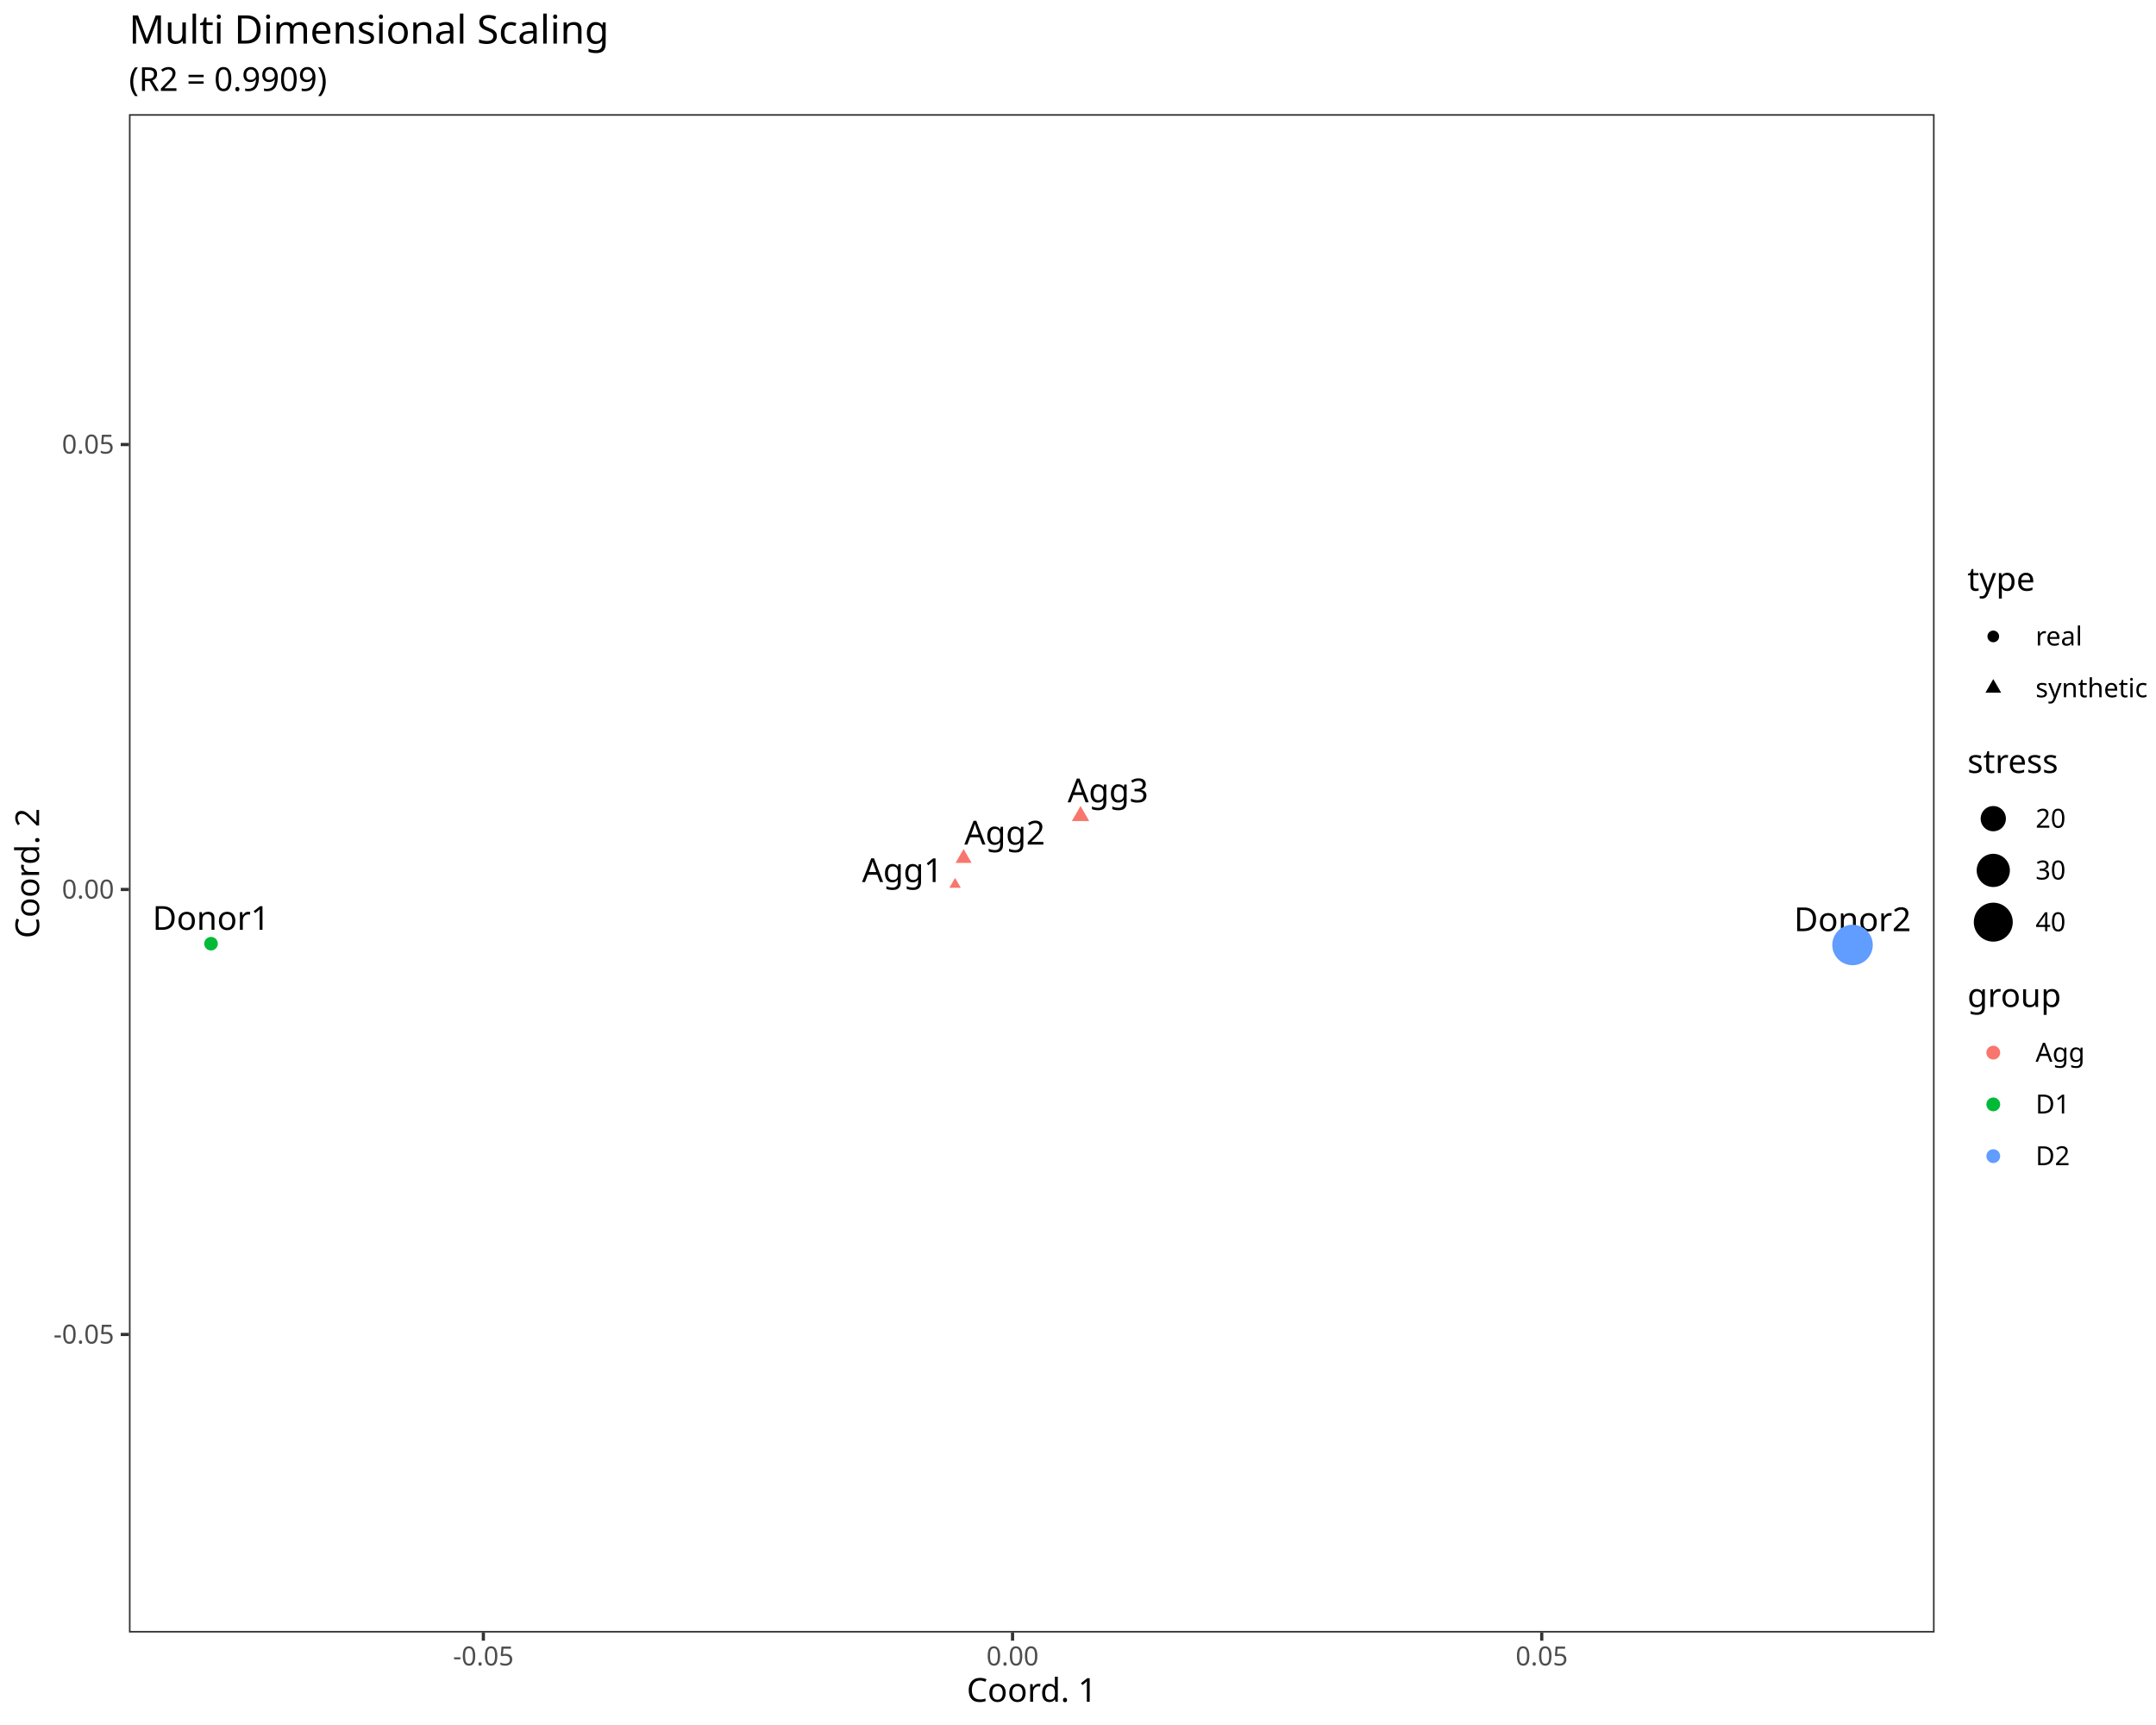
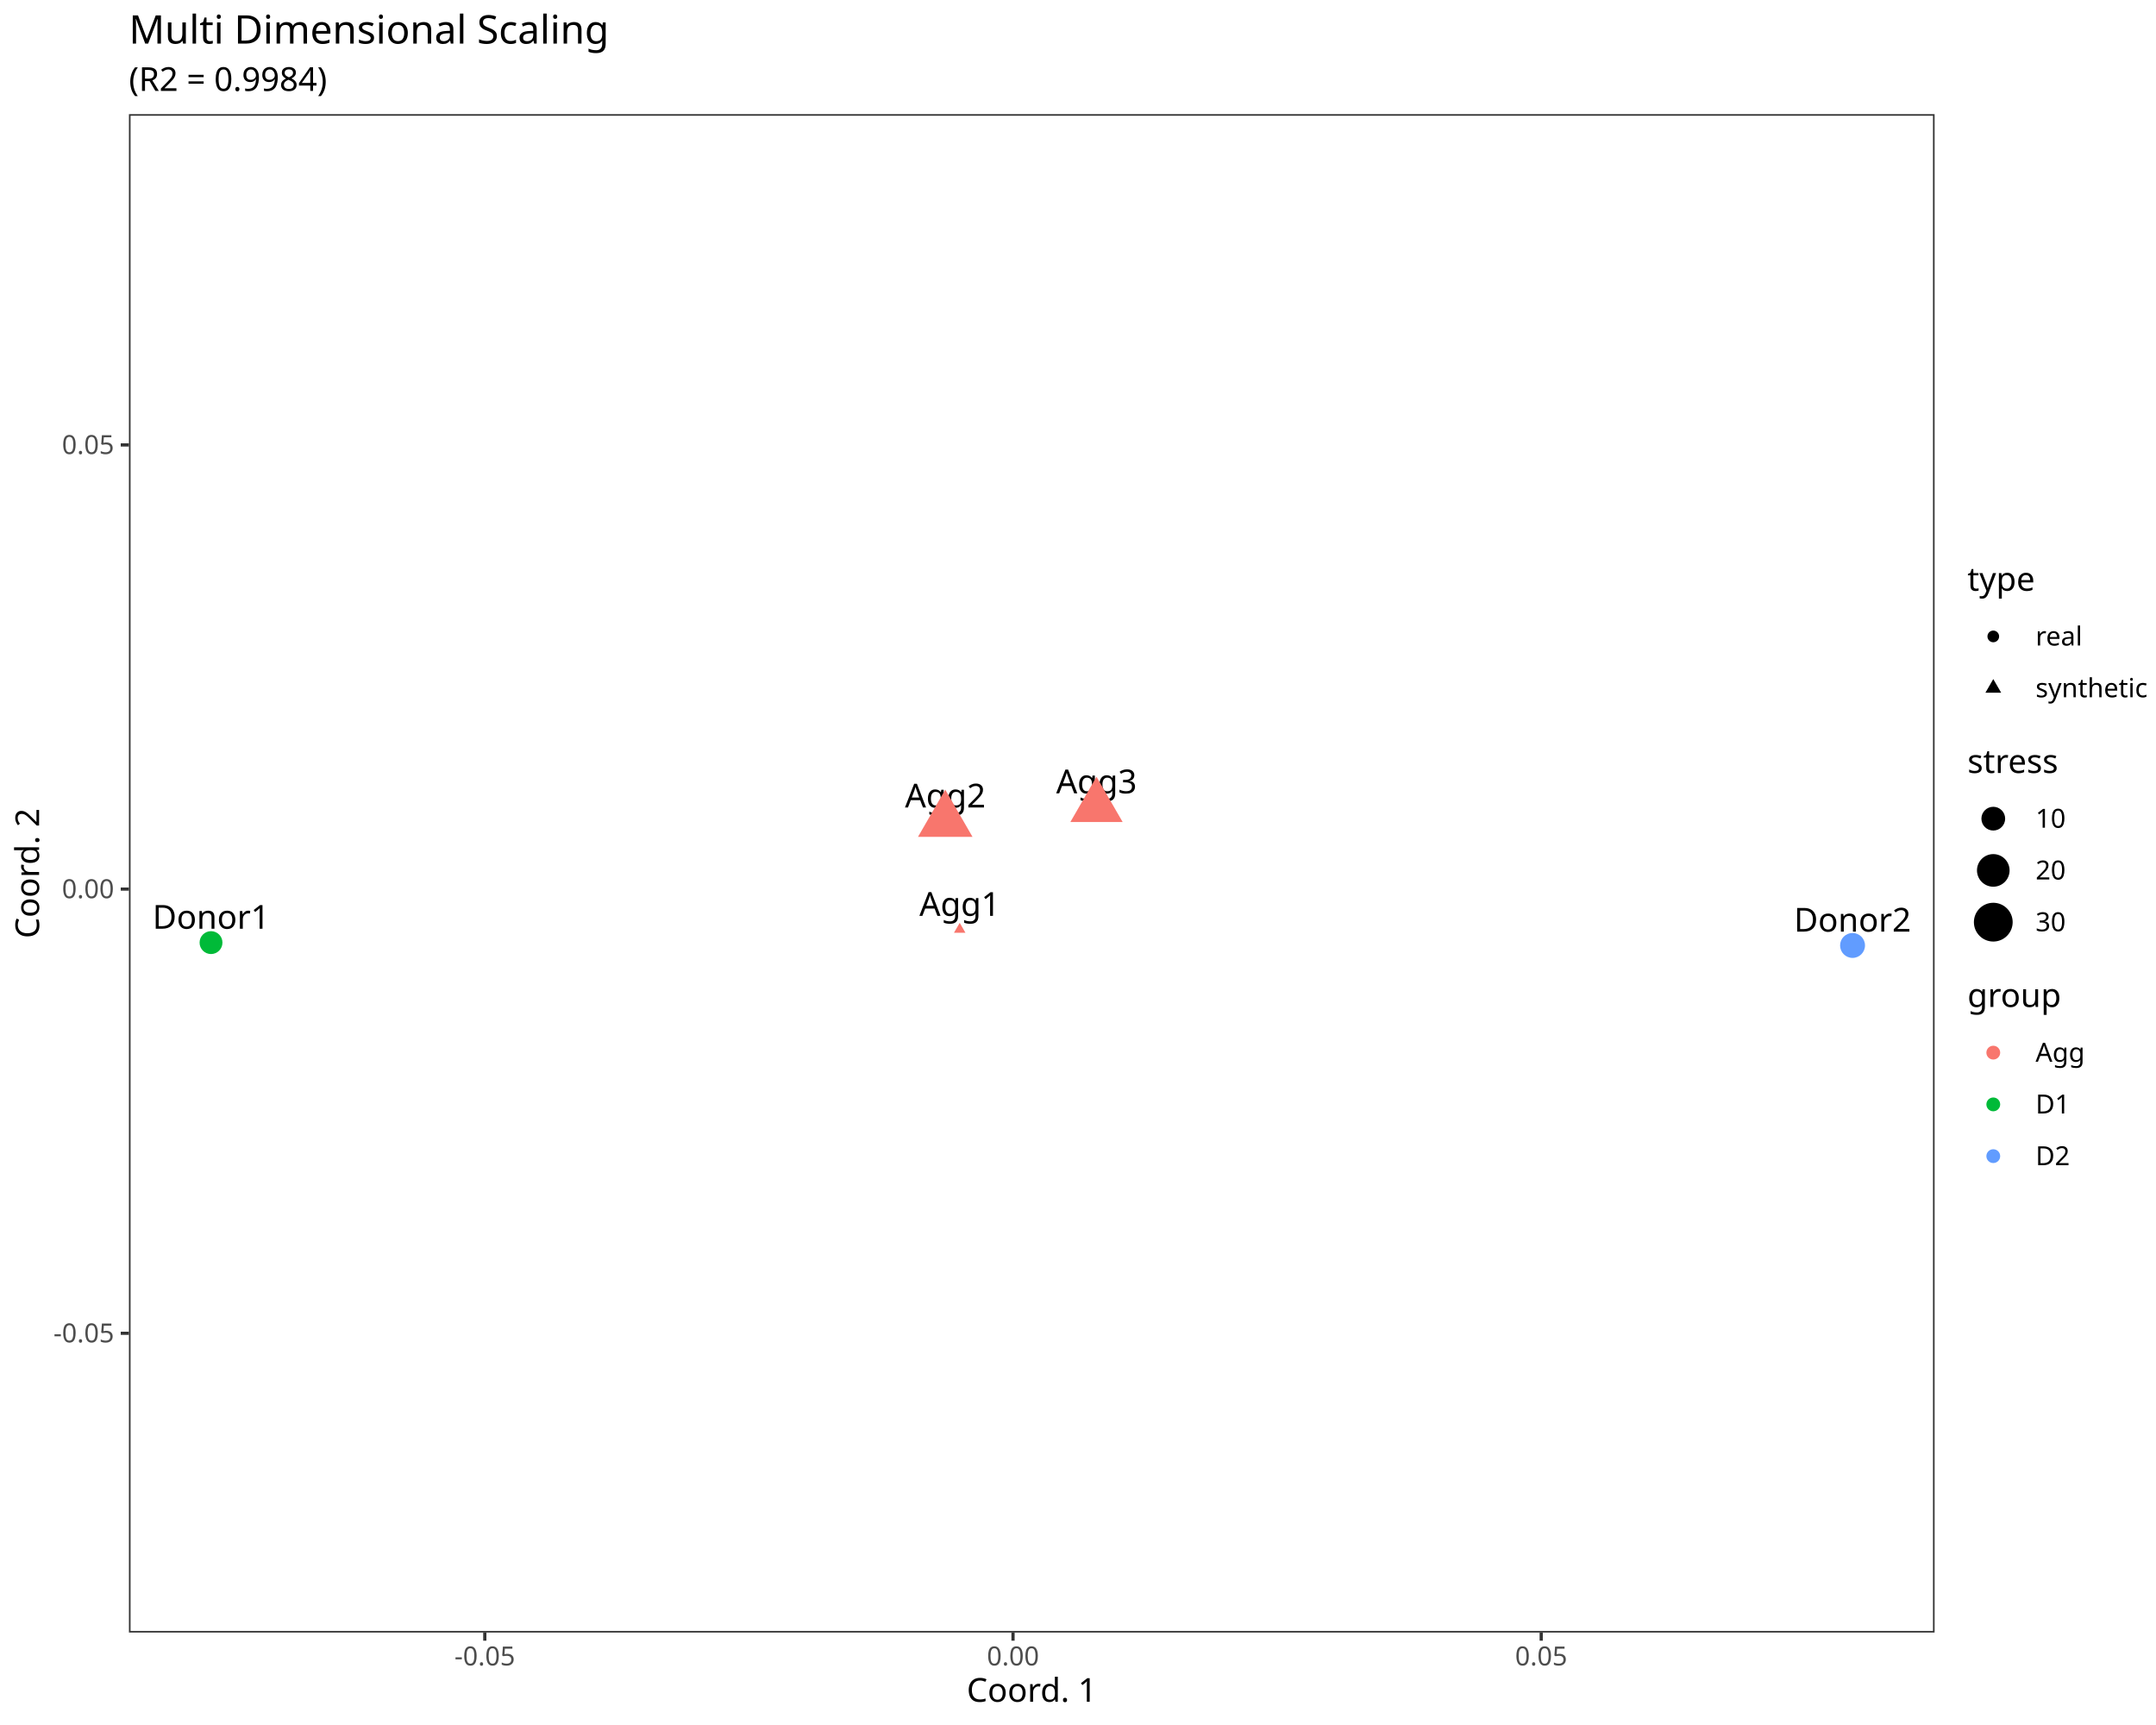
<svg xmlns="http://www.w3.org/2000/svg" class="svglite" data-engine-version="2.0" width="720.00pt" height="576.00pt" viewBox="0 0 720.00 576.00">
  <defs>
    <style type="text/css">
    .svglite line, .svglite polyline, .svglite polygon, .svglite path, .svglite rect, .svglite circle {
      fill: none;
      stroke: #000000;
      stroke-linecap: round;
      stroke-linejoin: round;
      stroke-miterlimit: 10.00;
    }
  </style>
  </defs>
  <rect width="100%" height="100%" style="stroke: none; fill: #FFFFFF;" />
  <defs>
    <clipPath id="cpMC4wMHw3MjAuMDB8MC4wMHw1NzYuMDA=">
      <rect x="0.00" y="0.00" width="720.00" height="576.00" />
    </clipPath>
  </defs>
  <g clip-path="url(#cpMC4wMHw3MjAuMDB8MC4wMHw1NzYuMDA=)">
    <rect x="0.00" y="0.00" width="720.00" height="576.00" style="stroke-width: 1.07; stroke: #FFFFFF; fill: #FFFFFF;" />
  </g>
  <defs>
    <clipPath id="cpNDMuMDZ8NjQ2LjA3fDM4LjEyfDU0NS4xMQ==">
      <rect x="43.06" y="38.12" width="603.00" height="507.00" />
    </clipPath>
  </defs>
  <g clip-path="url(#cpNDMuMDZ8NjQ2LjA3fDM4LjEyfDU0NS4xMQ==)">
    <rect x="43.06" y="38.12" width="603.00" height="507.00" style="stroke-width: 1.07; stroke: none; fill: #FFFFFF;" />
-     <text x="70.49" y="310.49" text-anchor="middle" style="font-size: 11.04px; font-family: sans;" textLength="36.21px" lengthAdjust="spacingAndGlyphs">Donor1</text>
-     <text x="618.65" y="310.92" text-anchor="middle" style="font-size: 11.04px; font-family: sans;" textLength="36.21px" lengthAdjust="spacingAndGlyphs">Donor2</text>
-     <text x="301.35" y="294.52" text-anchor="middle" style="font-size: 11.04px; font-family: sans;" textLength="25.79px" lengthAdjust="spacingAndGlyphs">Agg1</text>
-     <text x="335.52" y="282.01" text-anchor="middle" style="font-size: 11.04px; font-family: sans;" textLength="25.79px" lengthAdjust="spacingAndGlyphs">Agg2</text>
-     <text x="370.01" y="267.89" text-anchor="middle" style="font-size: 11.04px; font-family: sans;" textLength="25.79px" lengthAdjust="spacingAndGlyphs">Agg3</text>
-     <circle cx="70.47" cy="315.11" r="2.27" style="stroke-width: 0.71; stroke: none; fill: #00BA38;" />
-     <circle cx="618.66" cy="315.54" r="6.76" style="stroke-width: 0.71; stroke: none; fill: #619CFF;" />
-     <polygon points="318.95,293.14 320.87,296.45 317.04,296.45 " style="stroke-width: 0.71; stroke: none; fill: #F8766D;" />
-     <polygon points="321.79,283.49 324.47,288.13 319.12,288.13 " style="stroke-width: 0.71; stroke: none; fill: #F8766D;" />
-     <polygon points="360.84,269.13 363.74,274.16 357.94,274.16 " style="stroke-width: 0.71; stroke: none; fill: #F8766D;" />
+     <text x="70.49" y="310.12" text-anchor="middle" style="font-size: 11.04px; font-family: sans;" textLength="36.21px" lengthAdjust="spacingAndGlyphs">Donor1</text>
+     <text x="618.65" y="311.08" text-anchor="middle" style="font-size: 11.04px; font-family: sans;" textLength="36.21px" lengthAdjust="spacingAndGlyphs">Donor2</text>
+     <text x="320.51" y="305.81" text-anchor="middle" style="font-size: 11.04px; font-family: sans;" textLength="25.79px" lengthAdjust="spacingAndGlyphs">Agg1</text>
+     <text x="315.69" y="269.63" text-anchor="middle" style="font-size: 11.04px; font-family: sans;" textLength="25.79px" lengthAdjust="spacingAndGlyphs">Agg2</text>
+     <text x="366.19" y="264.90" text-anchor="middle" style="font-size: 11.04px; font-family: sans;" textLength="25.79px" lengthAdjust="spacingAndGlyphs">Agg3</text>
+     <circle cx="70.47" cy="314.75" r="3.82" style="stroke-width: 0.71; stroke: none; fill: #00BA38;" />
+     <circle cx="618.66" cy="315.70" r="4.16" style="stroke-width: 0.71; stroke: none; fill: #619CFF;" />
+     <polygon points="320.50,308.15 322.41,311.46 318.58,311.46 " style="stroke-width: 0.71; stroke: none; fill: #F8766D;" />
+     <polygon points="315.67,263.67 324.77,279.43 306.57,279.43 " style="stroke-width: 0.71; stroke: none; fill: #F8766D;" />
+     <polygon points="366.18,259.37 374.91,274.48 357.45,274.48 " style="stroke-width: 0.71; stroke: none; fill: #F8766D;" />
    <rect x="43.06" y="38.12" width="603.00" height="507.00" style="stroke-width: 1.07; stroke: #333333;" />
  </g>
  <g clip-path="url(#cpMC4wMHw3MjAuMDB8MC4wMHw1NzYuMDA=)">
-     <text x="38.13" y="448.63" text-anchor="end" style="font-size: 8.80px; fill: #4D4D4D; font-family: sans;" textLength="20.06px" lengthAdjust="spacingAndGlyphs">-0.05</text>
-     <text x="38.13" y="300.04" text-anchor="end" style="font-size: 8.80px; fill: #4D4D4D; font-family: sans;" textLength="17.13px" lengthAdjust="spacingAndGlyphs">0.00</text>
-     <text x="38.13" y="151.45" text-anchor="end" style="font-size: 8.80px; fill: #4D4D4D; font-family: sans;" textLength="17.13px" lengthAdjust="spacingAndGlyphs">0.05</text>
-     <polyline points="40.32,445.60 43.06,445.60 " style="stroke-width: 1.07; stroke: #333333; stroke-linecap: butt;" />
-     <polyline points="40.32,297.01 43.06,297.01 " style="stroke-width: 1.07; stroke: #333333; stroke-linecap: butt;" />
-     <polyline points="40.32,148.43 43.06,148.43 " style="stroke-width: 1.07; stroke: #333333; stroke-linecap: butt;" />
-     <polyline points="161.42,547.85 161.42,545.11 " style="stroke-width: 1.07; stroke: #333333; stroke-linecap: butt;" />
-     <polyline points="338.14,547.85 338.14,545.11 " style="stroke-width: 1.07; stroke: #333333; stroke-linecap: butt;" />
-     <polyline points="514.87,547.85 514.87,545.11 " style="stroke-width: 1.07; stroke: #333333; stroke-linecap: butt;" />
-     <text x="161.42" y="556.10" text-anchor="middle" style="font-size: 8.80px; fill: #4D4D4D; font-family: sans;" textLength="20.06px" lengthAdjust="spacingAndGlyphs">-0.05</text>
-     <text x="338.14" y="556.10" text-anchor="middle" style="font-size: 8.80px; fill: #4D4D4D; font-family: sans;" textLength="17.13px" lengthAdjust="spacingAndGlyphs">0.00</text>
-     <text x="514.87" y="556.10" text-anchor="middle" style="font-size: 8.80px; fill: #4D4D4D; font-family: sans;" textLength="17.13px" lengthAdjust="spacingAndGlyphs">0.05</text>
+     <text x="38.13" y="448.23" text-anchor="end" style="font-size: 8.80px; fill: #4D4D4D; font-family: sans;" textLength="20.06px" lengthAdjust="spacingAndGlyphs">-0.05</text>
+     <text x="38.13" y="299.91" text-anchor="end" style="font-size: 8.80px; fill: #4D4D4D; font-family: sans;" textLength="17.13px" lengthAdjust="spacingAndGlyphs">0.00</text>
+     <text x="38.13" y="151.60" text-anchor="end" style="font-size: 8.80px; fill: #4D4D4D; font-family: sans;" textLength="17.13px" lengthAdjust="spacingAndGlyphs">0.05</text>
+     <polyline points="40.32,445.20 43.06,445.20 " style="stroke-width: 1.07; stroke: #333333; stroke-linecap: butt;" />
+     <polyline points="40.32,296.88 43.06,296.88 " style="stroke-width: 1.07; stroke: #333333; stroke-linecap: butt;" />
+     <polyline points="40.32,148.57 43.06,148.57 " style="stroke-width: 1.07; stroke: #333333; stroke-linecap: butt;" />
+     <polyline points="161.90,547.85 161.90,545.11 " style="stroke-width: 1.07; stroke: #333333; stroke-linecap: butt;" />
+     <polyline points="338.30,547.85 338.30,545.11 " style="stroke-width: 1.07; stroke: #333333; stroke-linecap: butt;" />
+     <polyline points="514.69,547.85 514.69,545.11 " style="stroke-width: 1.07; stroke: #333333; stroke-linecap: butt;" />
+     <text x="161.90" y="556.10" text-anchor="middle" style="font-size: 8.80px; fill: #4D4D4D; font-family: sans;" textLength="20.06px" lengthAdjust="spacingAndGlyphs">-0.05</text>
+     <text x="338.30" y="556.10" text-anchor="middle" style="font-size: 8.80px; fill: #4D4D4D; font-family: sans;" textLength="17.13px" lengthAdjust="spacingAndGlyphs">0.00</text>
+     <text x="514.69" y="556.10" text-anchor="middle" style="font-size: 8.80px; fill: #4D4D4D; font-family: sans;" textLength="17.13px" lengthAdjust="spacingAndGlyphs">0.05</text>
    <text x="344.56" y="568.24" text-anchor="middle" style="font-size: 11.00px; font-family: sans;" textLength="42.19px" lengthAdjust="spacingAndGlyphs">Coord. 1</text>
    <text transform="translate(13.05,291.61) rotate(-90)" text-anchor="middle" style="font-size: 11.00px; font-family: sans;" textLength="42.19px" lengthAdjust="spacingAndGlyphs">Coord. 2</text>
    <rect x="657.02" y="188.54" width="57.50" height="49.89" style="stroke-width: 1.07; stroke: none; fill: #FFFFFF;" />
    <text x="657.02" y="197.25" style="font-size: 11.00px; font-family: sans;" textLength="20.80px" lengthAdjust="spacingAndGlyphs">type</text>
    <rect x="657.02" y="203.87" width="17.28" height="17.28" style="stroke-width: 1.07; stroke: none; fill: #FFFFFF;" />
    <circle cx="665.66" cy="212.51" r="1.95" style="stroke-width: 0.71; stroke: none; fill: #000000;" />
    <rect x="657.02" y="221.15" width="17.28" height="17.28" style="stroke-width: 1.07; stroke: none; fill: #FFFFFF;" />
    <polygon points="665.66,226.75 668.30,231.31 663.03,231.31 " style="stroke-width: 0.71; stroke: none; fill: #000000;" />
    <text x="679.78" y="215.54" style="font-size: 8.80px; font-family: sans;" textLength="14.67px" lengthAdjust="spacingAndGlyphs">real</text>
    <text x="679.78" y="232.82" style="font-size: 8.80px; font-family: sans;" textLength="34.74px" lengthAdjust="spacingAndGlyphs">synthetic</text>
    <rect x="657.02" y="249.39" width="32.55" height="67.17" style="stroke-width: 1.07; stroke: none; fill: #FFFFFF;" />
    <text x="657.02" y="258.10" style="font-size: 11.00px; font-family: sans;" textLength="29.35px" lengthAdjust="spacingAndGlyphs">stress</text>
    <rect x="657.02" y="264.72" width="17.28" height="17.28" style="stroke-width: 1.07; stroke: none; fill: #FFFFFF;" />
-     <circle cx="665.66" cy="273.36" r="3.87" style="stroke-width: 0.71; fill: #000000;" />
+     <circle cx="665.66" cy="273.36" r="3.61" style="stroke-width: 0.71; fill: #000000;" />
    <rect x="657.02" y="282.00" width="17.28" height="17.28" style="stroke-width: 1.07; stroke: none; fill: #FFFFFF;" />
-     <circle cx="665.66" cy="290.64" r="5.19" style="stroke-width: 0.71; fill: #000000;" />
+     <circle cx="665.66" cy="290.64" r="5.09" style="stroke-width: 0.71; fill: #000000;" />
    <rect x="657.02" y="299.28" width="17.28" height="17.28" style="stroke-width: 1.07; stroke: none; fill: #FFFFFF;" />
-     <circle cx="665.66" cy="307.92" r="6.15" style="stroke-width: 0.71; fill: #000000;" />
-     <text x="679.78" y="276.39" style="font-size: 8.80px; font-family: sans;" textLength="9.79px" lengthAdjust="spacingAndGlyphs">20</text>
-     <text x="679.78" y="293.67" style="font-size: 8.80px; font-family: sans;" textLength="9.79px" lengthAdjust="spacingAndGlyphs">30</text>
-     <text x="679.78" y="310.95" style="font-size: 8.80px; font-family: sans;" textLength="9.79px" lengthAdjust="spacingAndGlyphs">40</text>
+     <circle cx="665.66" cy="307.92" r="6.12" style="stroke-width: 0.71; fill: #000000;" />
+     <text x="679.78" y="276.39" style="font-size: 8.80px; font-family: sans;" textLength="9.79px" lengthAdjust="spacingAndGlyphs">10</text>
+     <text x="679.78" y="293.67" style="font-size: 8.80px; font-family: sans;" textLength="9.79px" lengthAdjust="spacingAndGlyphs">20</text>
+     <text x="679.78" y="310.95" style="font-size: 8.80px; font-family: sans;" textLength="9.79px" lengthAdjust="spacingAndGlyphs">30</text>
    <rect x="657.02" y="327.52" width="38.42" height="67.17" style="stroke-width: 1.07; stroke: none; fill: #FFFFFF;" />
    <text x="657.02" y="336.23" style="font-size: 11.00px; font-family: sans;" textLength="28.14px" lengthAdjust="spacingAndGlyphs">group</text>
    <rect x="657.02" y="342.85" width="17.28" height="17.28" style="stroke-width: 1.07; stroke: none; fill: #FFFFFF;" />
    <circle cx="665.66" cy="351.49" r="1.95" style="stroke-width: 0.71; stroke: #F8766D; fill: #F8766D;" />
    <rect x="657.02" y="360.13" width="17.28" height="17.28" style="stroke-width: 1.07; stroke: none; fill: #FFFFFF;" />
    <circle cx="665.66" cy="368.77" r="1.95" style="stroke-width: 0.71; stroke: #00BA38; fill: #00BA38;" />
    <rect x="657.02" y="377.41" width="17.28" height="17.28" style="stroke-width: 1.07; stroke: none; fill: #FFFFFF;" />
    <circle cx="665.66" cy="386.05" r="1.95" style="stroke-width: 0.71; stroke: #619CFF; fill: #619CFF;" />
    <text x="679.78" y="354.52" style="font-size: 8.80px; font-family: sans;" textLength="15.66px" lengthAdjust="spacingAndGlyphs">Agg</text>
    <text x="679.78" y="371.80" style="font-size: 8.80px; font-family: sans;" textLength="11.25px" lengthAdjust="spacingAndGlyphs">D1</text>
    <text x="679.78" y="389.08" style="font-size: 8.80px; font-family: sans;" textLength="11.25px" lengthAdjust="spacingAndGlyphs">D2</text>
-     <text x="43.06" y="30.35" style="font-size: 11.00px; font-family: sans;" textLength="67.58px" lengthAdjust="spacingAndGlyphs">(R2 = 0.9909)</text>
+     <text x="43.06" y="30.35" style="font-size: 11.00px; font-family: sans;" textLength="67.58px" lengthAdjust="spacingAndGlyphs">(R2 = 0.9984)</text>
    <text x="43.06" y="14.56" style="font-size: 13.20px; font-family: sans;" textLength="151.15px" lengthAdjust="spacingAndGlyphs">Multi Dimensional Scaling</text>
  </g>
</svg>
